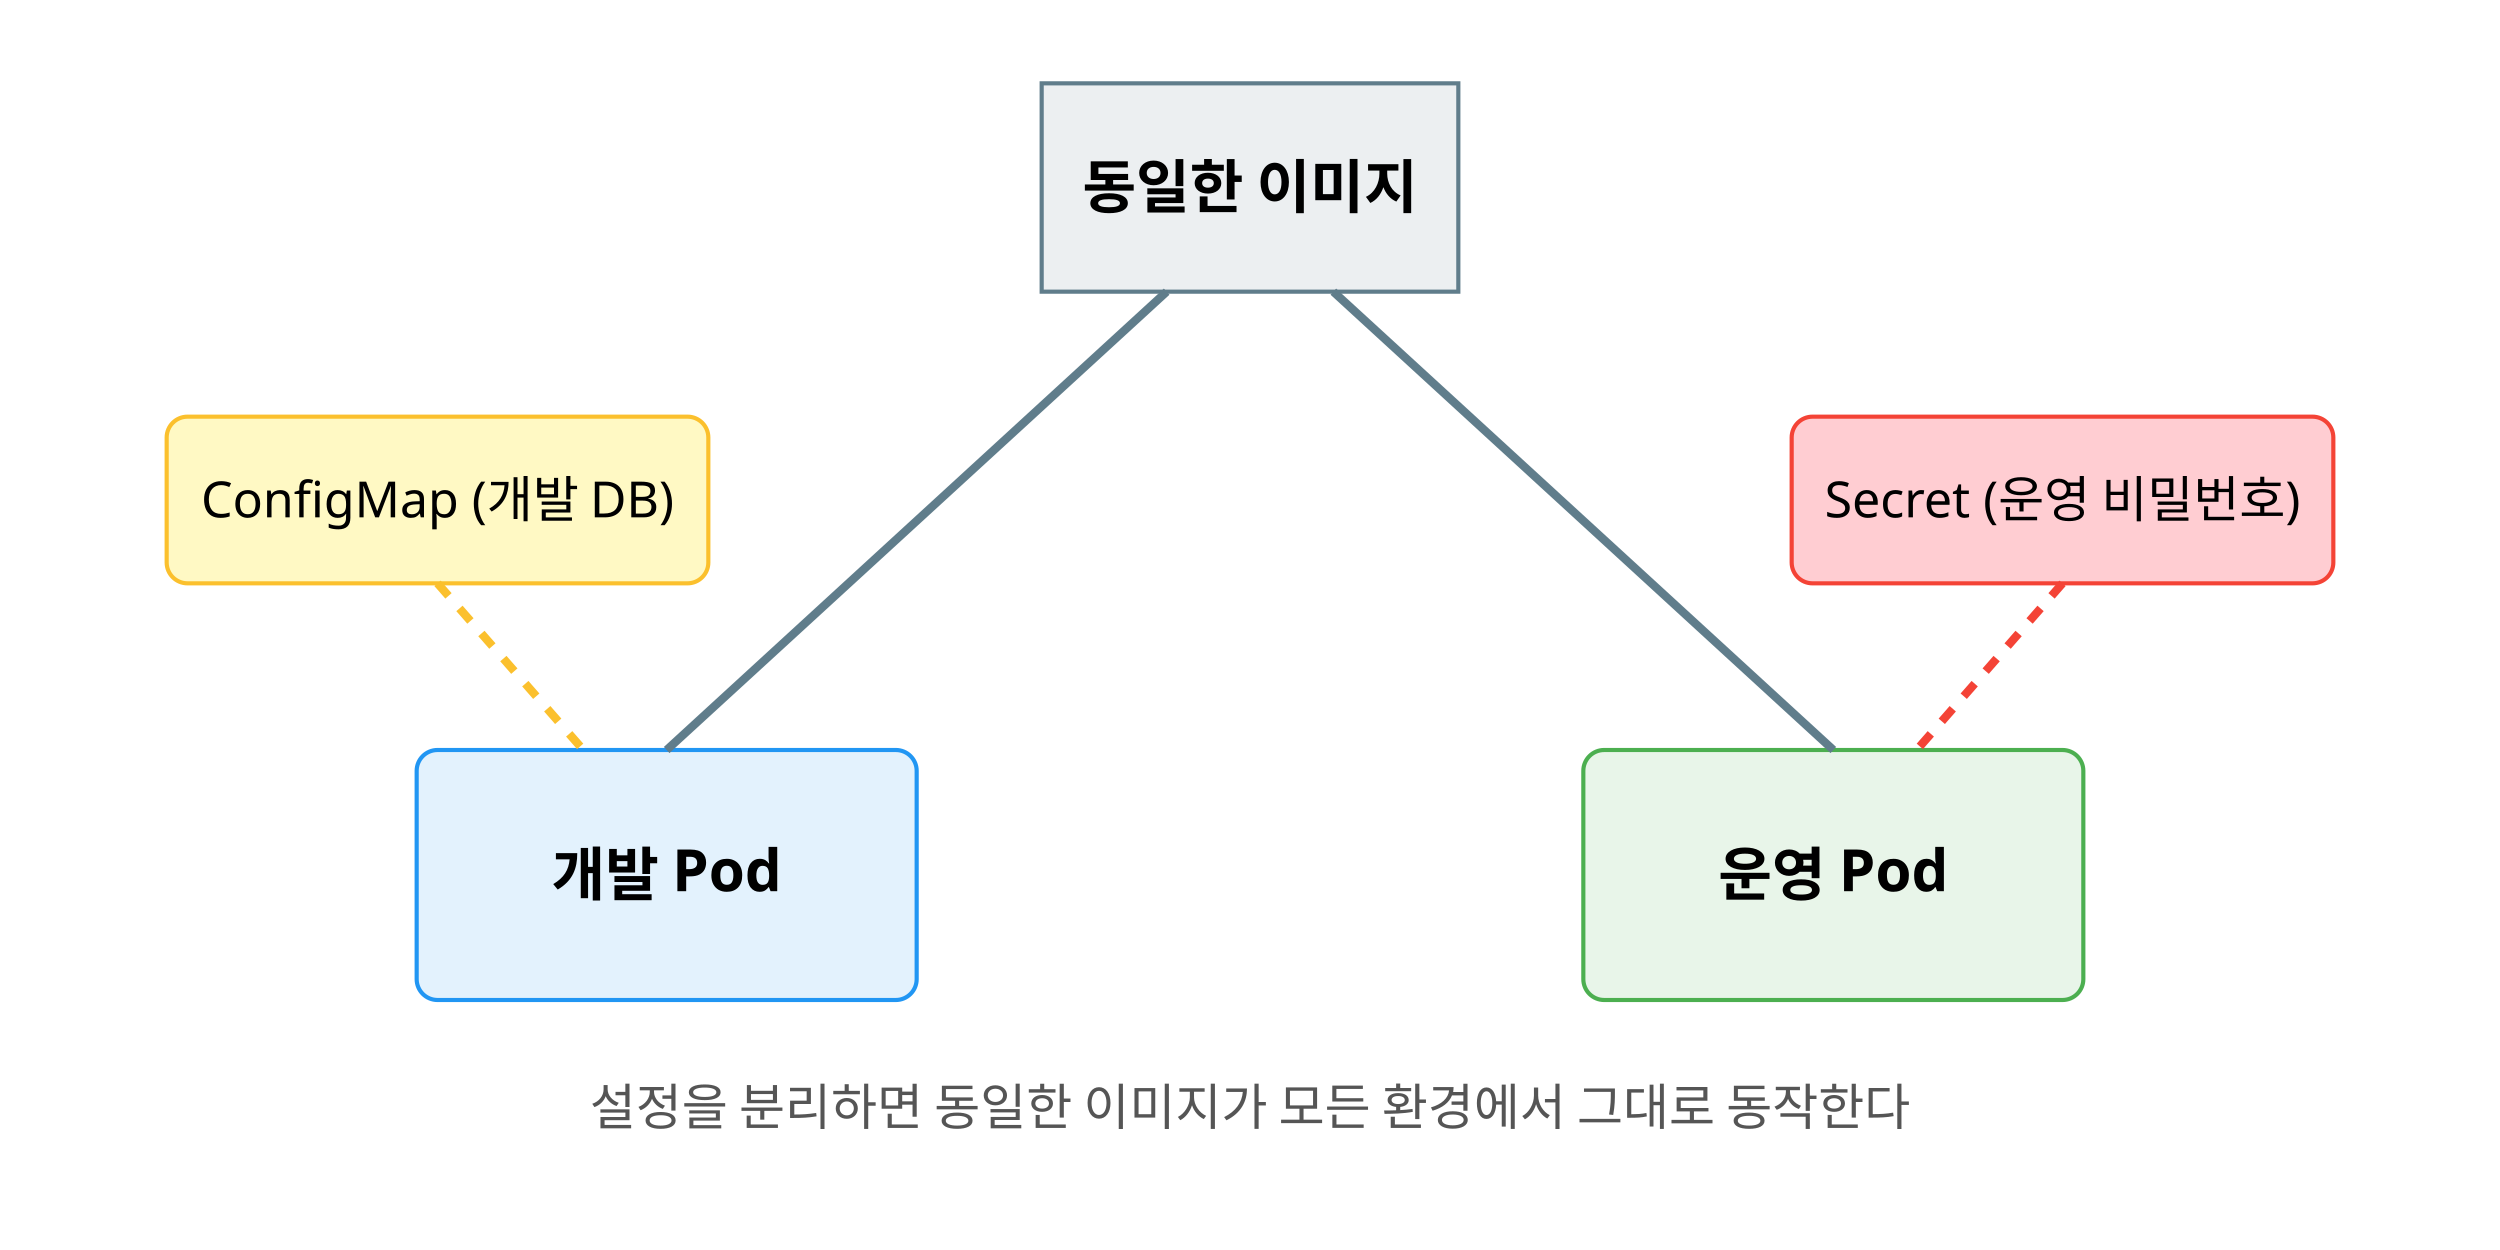
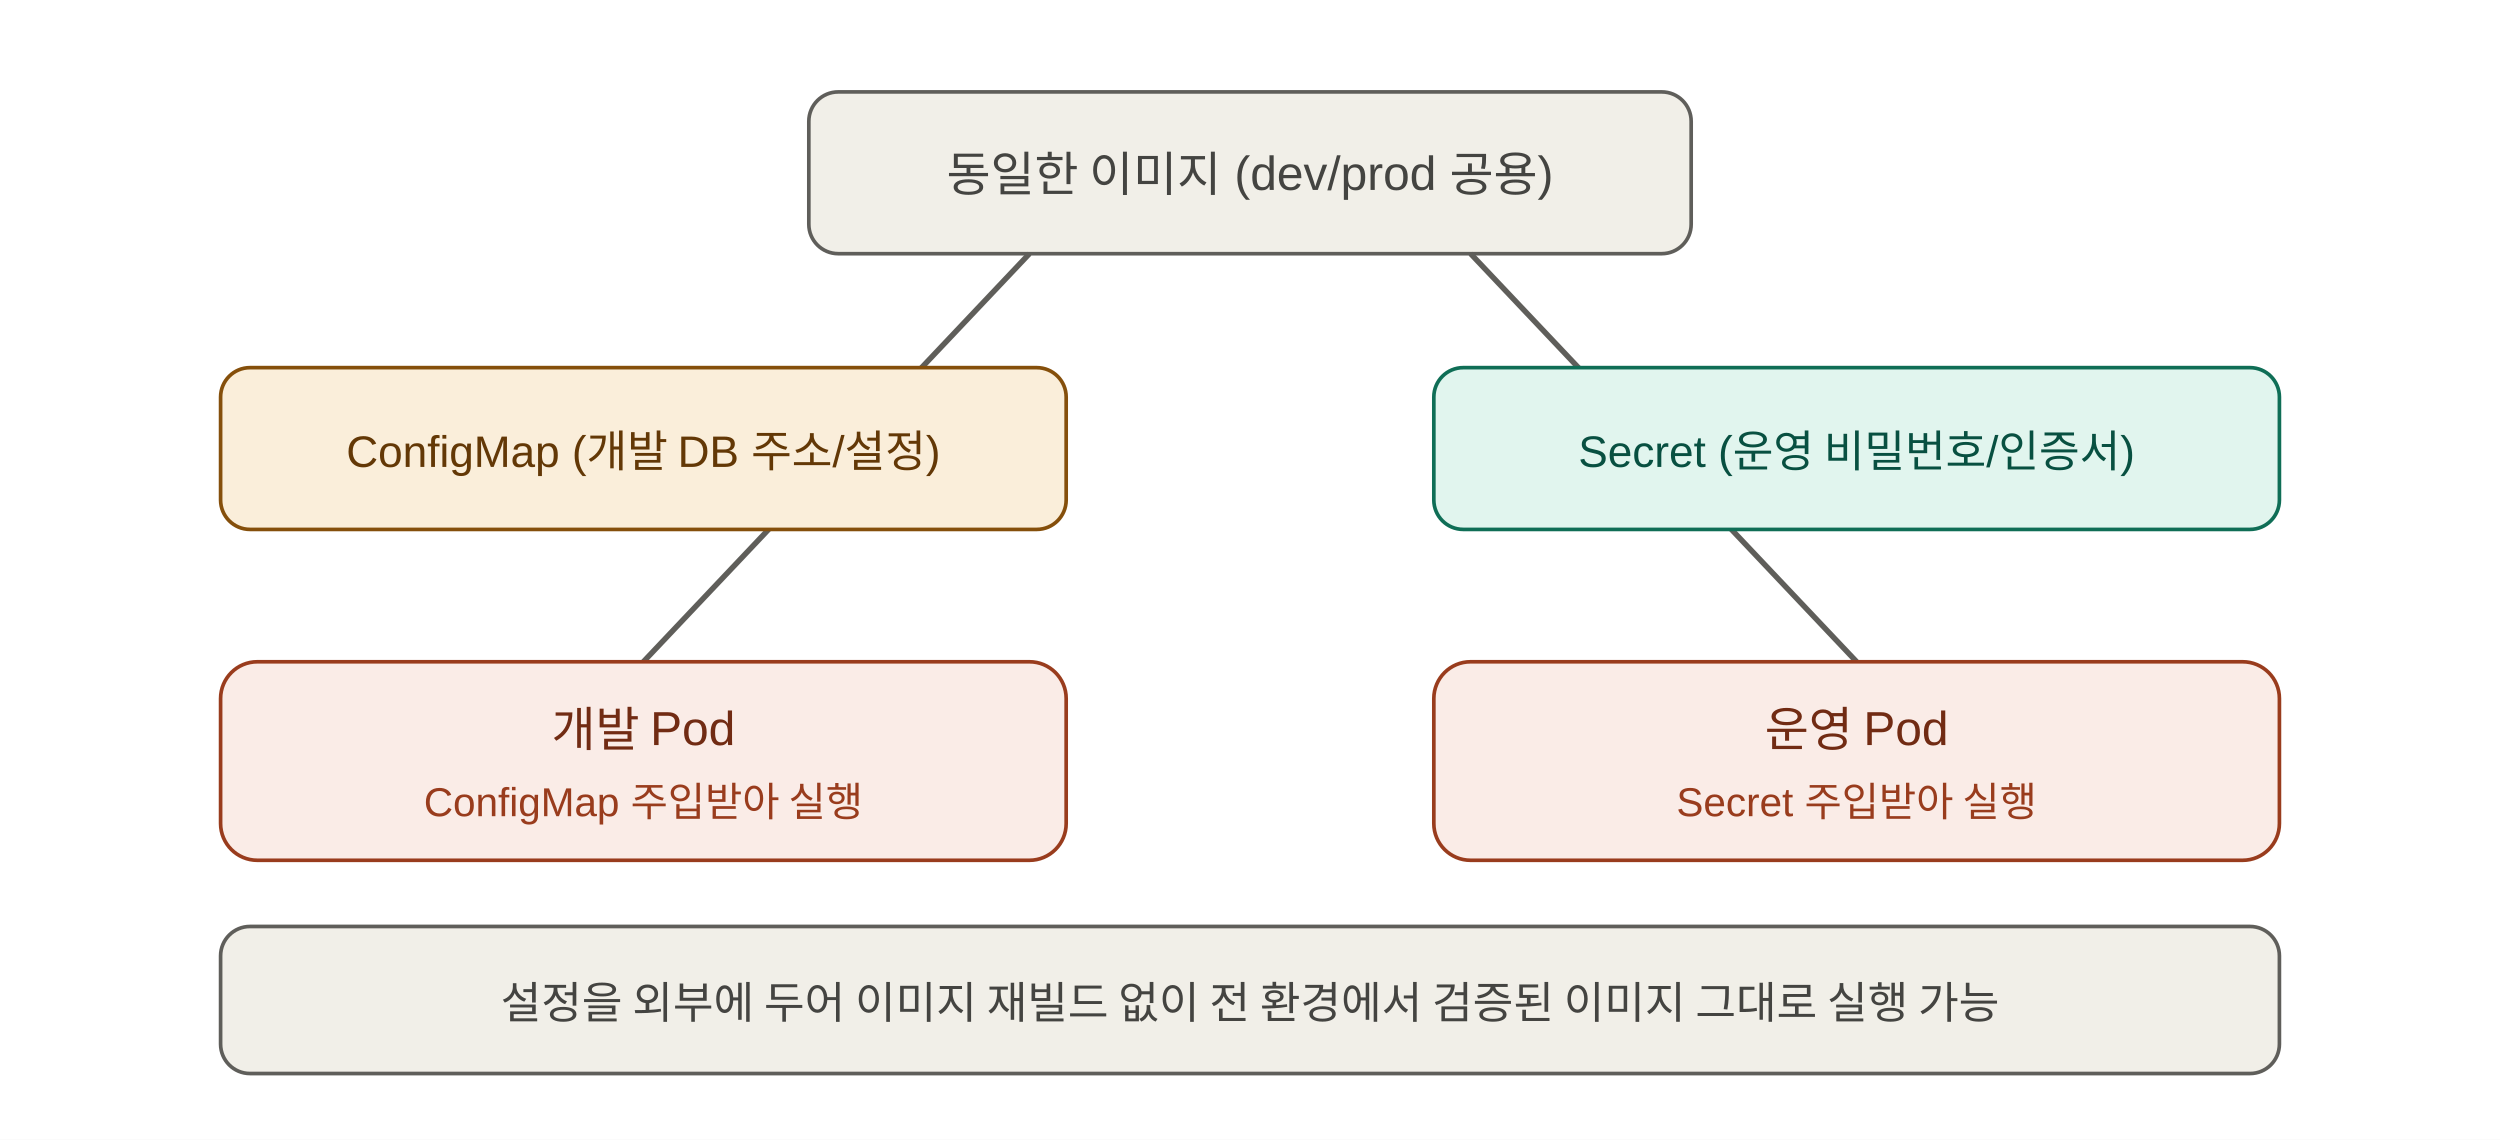
- <svg xmlns="http://www.w3.org/2000/svg" viewBox="0 0 600 300">
-   <rect width="600" height="300" fill="#ffffff" />
-   <rect x="250" y="20" width="100" height="50" fill="#eceff1" stroke="#607d8b" />
-   <text x="300" y="45" font-family="sans-serif" font-size="14" font-weight="bold" text-anchor="middle" dominant-baseline="middle">동일한 이미지</text>
-   <rect x="100" y="180" width="120" height="60" fill="#e3f2fd" stroke="#2196f3" rx="5" />
-   <text x="160" y="210" font-family="sans-serif" font-size="14" font-weight="bold" text-anchor="middle" dominant-baseline="middle">개발 Pod</text>
-   <rect x="380" y="180" width="120" height="60" fill="#e8f5e9" stroke="#4caf50" rx="5" />
-   <text x="440" y="210" font-family="sans-serif" font-size="14" font-weight="bold" text-anchor="middle" dominant-baseline="middle">운영 Pod</text>
-   <path d="M 280 70 L 160 180" stroke="#607d8b" stroke-width="2" />
-   <path d="M 320 70 L 440 180" stroke="#607d8b" stroke-width="2" />
-   <rect x="40" y="100" width="130" height="40" fill="#fff9c4" stroke="#fbc02d" rx="5" />
-   <text x="105" y="120" font-family="sans-serif" font-size="12" text-anchor="middle" dominant-baseline="middle">ConfigMap (개발 DB)</text>
-   <path d="M 105 140 L 140 180" stroke="#fbc02d" stroke-width="2" stroke-dasharray="4" />
-   <rect x="430" y="100" width="130" height="40" fill="#ffcdd2" stroke="#f44336" rx="5" />
-   <text x="495" y="120" font-family="sans-serif" font-size="12" text-anchor="middle" dominant-baseline="middle">Secret (운영 비밀번호)</text>
-   <path d="M 495 140 L 460 180" stroke="#f44336" stroke-width="2" stroke-dasharray="4" />
-   <text x="300" y="270" font-family="sans-serif" font-size="12" fill="#555" text-anchor="middle">설정을 분리하면 동일한 이미지가 모든 환경에서 그대로 동작한다</text>
+ <svg xmlns="http://www.w3.org/2000/svg" width="680" height="310" viewBox="0 0 680 310" role="img" font-family="'Malgun Gothic', 'Apple SD Gothic Neo', Arial, sans-serif">
+   <rect x="0" y="0" width="680" height="310" fill="#FFFFFF" />
+   <rect x="220" y="25" width="240" height="44" rx="8" fill="#F1EFE8" stroke="#5F5E5A" stroke-width="1" />
+   <text x="340" y="52" text-anchor="middle" font-size="13" font-weight="500" fill="#444441">동일한 이미지 (dev/prod 공용)</text>
+   <line x1="280" y1="69" x2="175" y2="180" stroke="#5F5E5A" stroke-width="1.5" />
+   <line x1="400" y1="69" x2="505" y2="180" stroke="#5F5E5A" stroke-width="1.5" />
+   <rect x="60" y="100" width="230" height="44" rx="8" fill="#FAEEDA" stroke="#854F0B" stroke-width="1" />
+   <text x="175" y="127" text-anchor="middle" font-size="12" font-weight="500" fill="#633806">ConfigMap (개발 DB 주소/설정)</text>
+   <rect x="60" y="180" width="230" height="54" rx="10" fill="#FAECE7" stroke="#993C1D" stroke-width="1" />
+   <text x="175" y="203" text-anchor="middle" font-size="13" font-weight="500" fill="#712B13">개발 Pod</text>
+   <text x="175" y="222" text-anchor="middle" font-size="11" fill="#993C1D">ConfigMap 주입받아 실행</text>
+   <rect x="390" y="100" width="230" height="44" rx="8" fill="#E1F5EE" stroke="#0F6E56" stroke-width="1" />
+   <text x="505" y="127" text-anchor="middle" font-size="12" font-weight="500" fill="#085041">Secret (운영 비밀번호/인증서)</text>
+   <rect x="390" y="180" width="230" height="54" rx="10" fill="#FAECE7" stroke="#993C1D" stroke-width="1" />
+   <text x="505" y="203" text-anchor="middle" font-size="13" font-weight="500" fill="#712B13">운영 Pod</text>
+   <text x="505" y="222" text-anchor="middle" font-size="11" fill="#993C1D">Secret 주입받아 실행</text>
+   <rect x="60" y="252" width="560" height="40" rx="8" fill="#F1EFE8" stroke="#5F5E5A" stroke-width="1" />
+   <text x="340" y="277" text-anchor="middle" font-size="12" font-weight="500" fill="#444441">설정을 외부에 두어 이미지 재빌드 없이 전 환경에서 검증된 이미지 그대로 실행 가능</text>
</svg>
